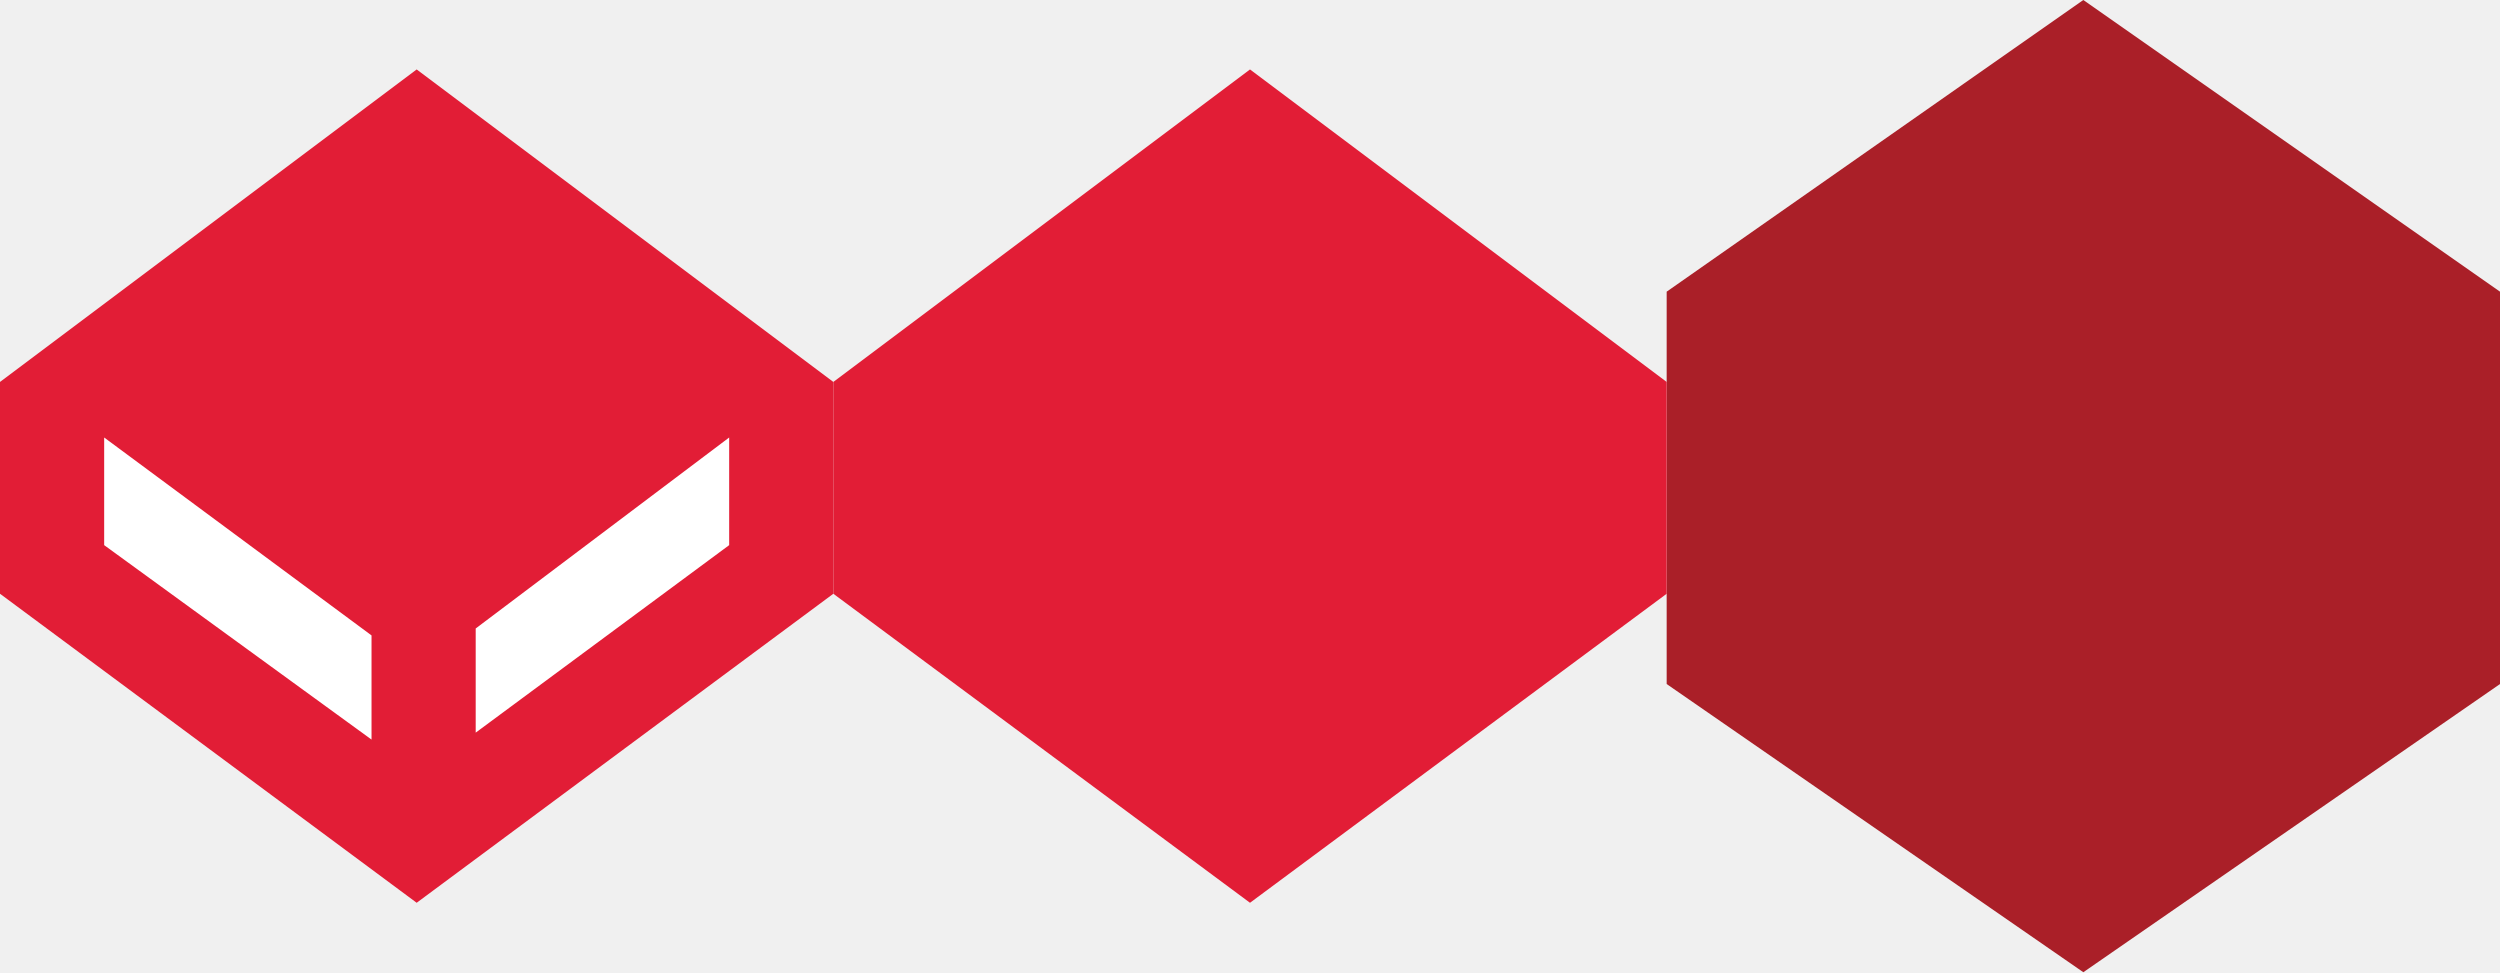
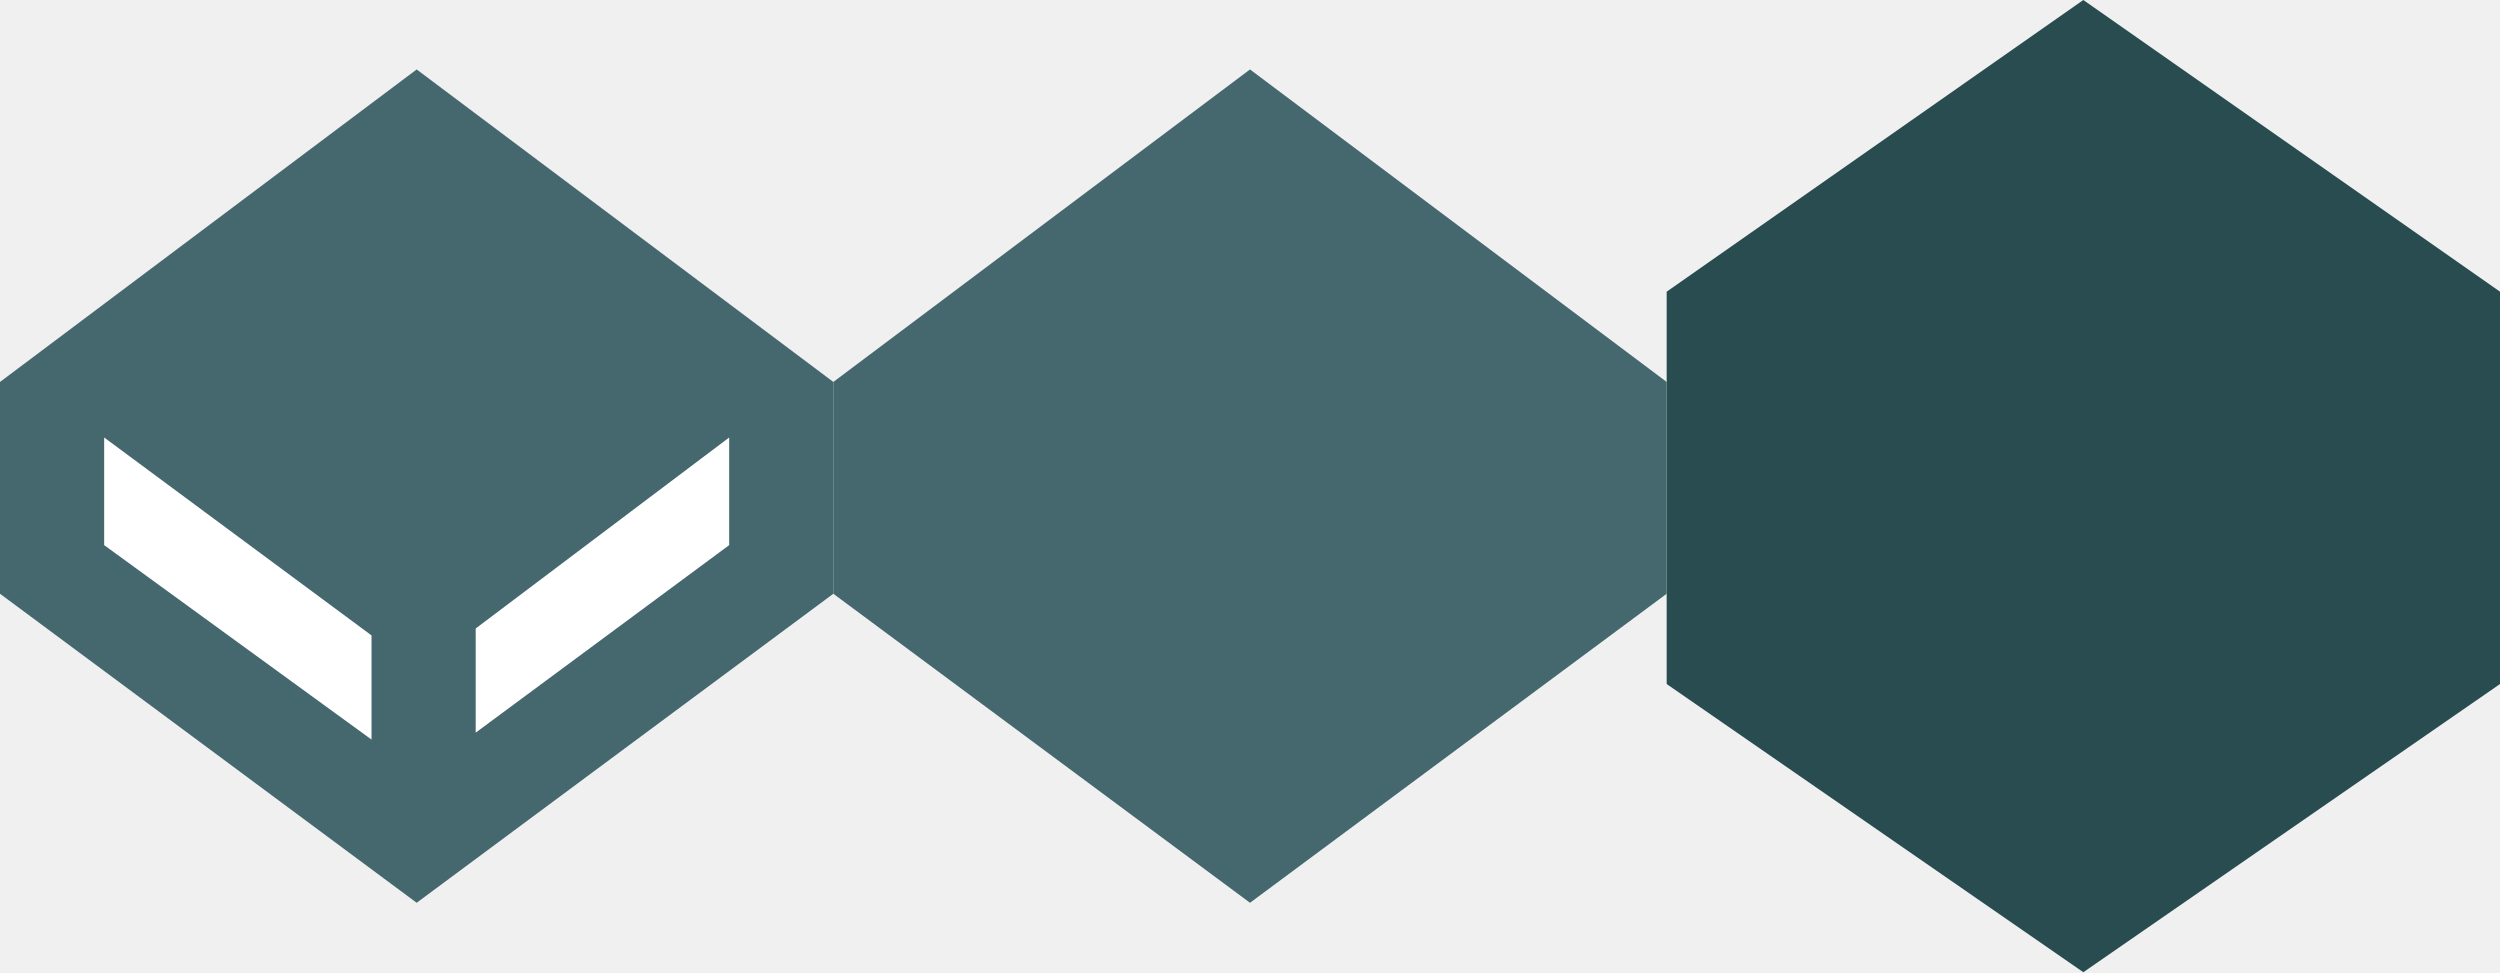
<svg xmlns="http://www.w3.org/2000/svg" version="1.1" id="Layer_1" x="0px" y="0px" width="72px" height="28px" viewBox="0.5 28.5 72 28" enable-background="new 0.5 28.5 72 28" xml:space="preserve">
-   <polygon fill="#AA1F28" points="72.5,36.9 72.5,48.2 60.5,56.5 48.5,48.2 48.5,36.9 60.5,28.5 " />
-   <polygon fill="#E21D36" points="48.5,39.5 48.5,45.6 36.5,54.5 24.5,45.6 24.5,39.5 36.5,30.5 " />
+   <polygon fill="#294C51" points="72.5,36.9 72.5,48.2 60.5,56.5 48.5,48.2 48.5,36.9 60.5,28.5 " />
+   <polygon fill="#45676E" points="48.5,39.5 48.5,45.6 36.5,54.5 24.5,45.6 24.5,39.5 36.5,30.5 " />
  <g>
-     <polygon fill="#E21D36" points="12.5,30.5 0.5,39.5 0.5,45.6 12.5,54.5 24.5,45.6 24.5,39.5  " />
+     <polygon fill="#45676E" points="12.5,30.5 0.5,39.5 0.5,45.6 12.5,54.5 24.5,45.6 24.5,39.5  " />
    <polygon fill="#FFFFFF" points="3.5,41.1 11.2,46.8 11.2,49.8 3.5,44.2  " />
    <polygon fill="#FFFFFF" points="21.5,44.2 14.2,49.6 14.2,46.6 21.5,41.1  " />
  </g>
</svg>
